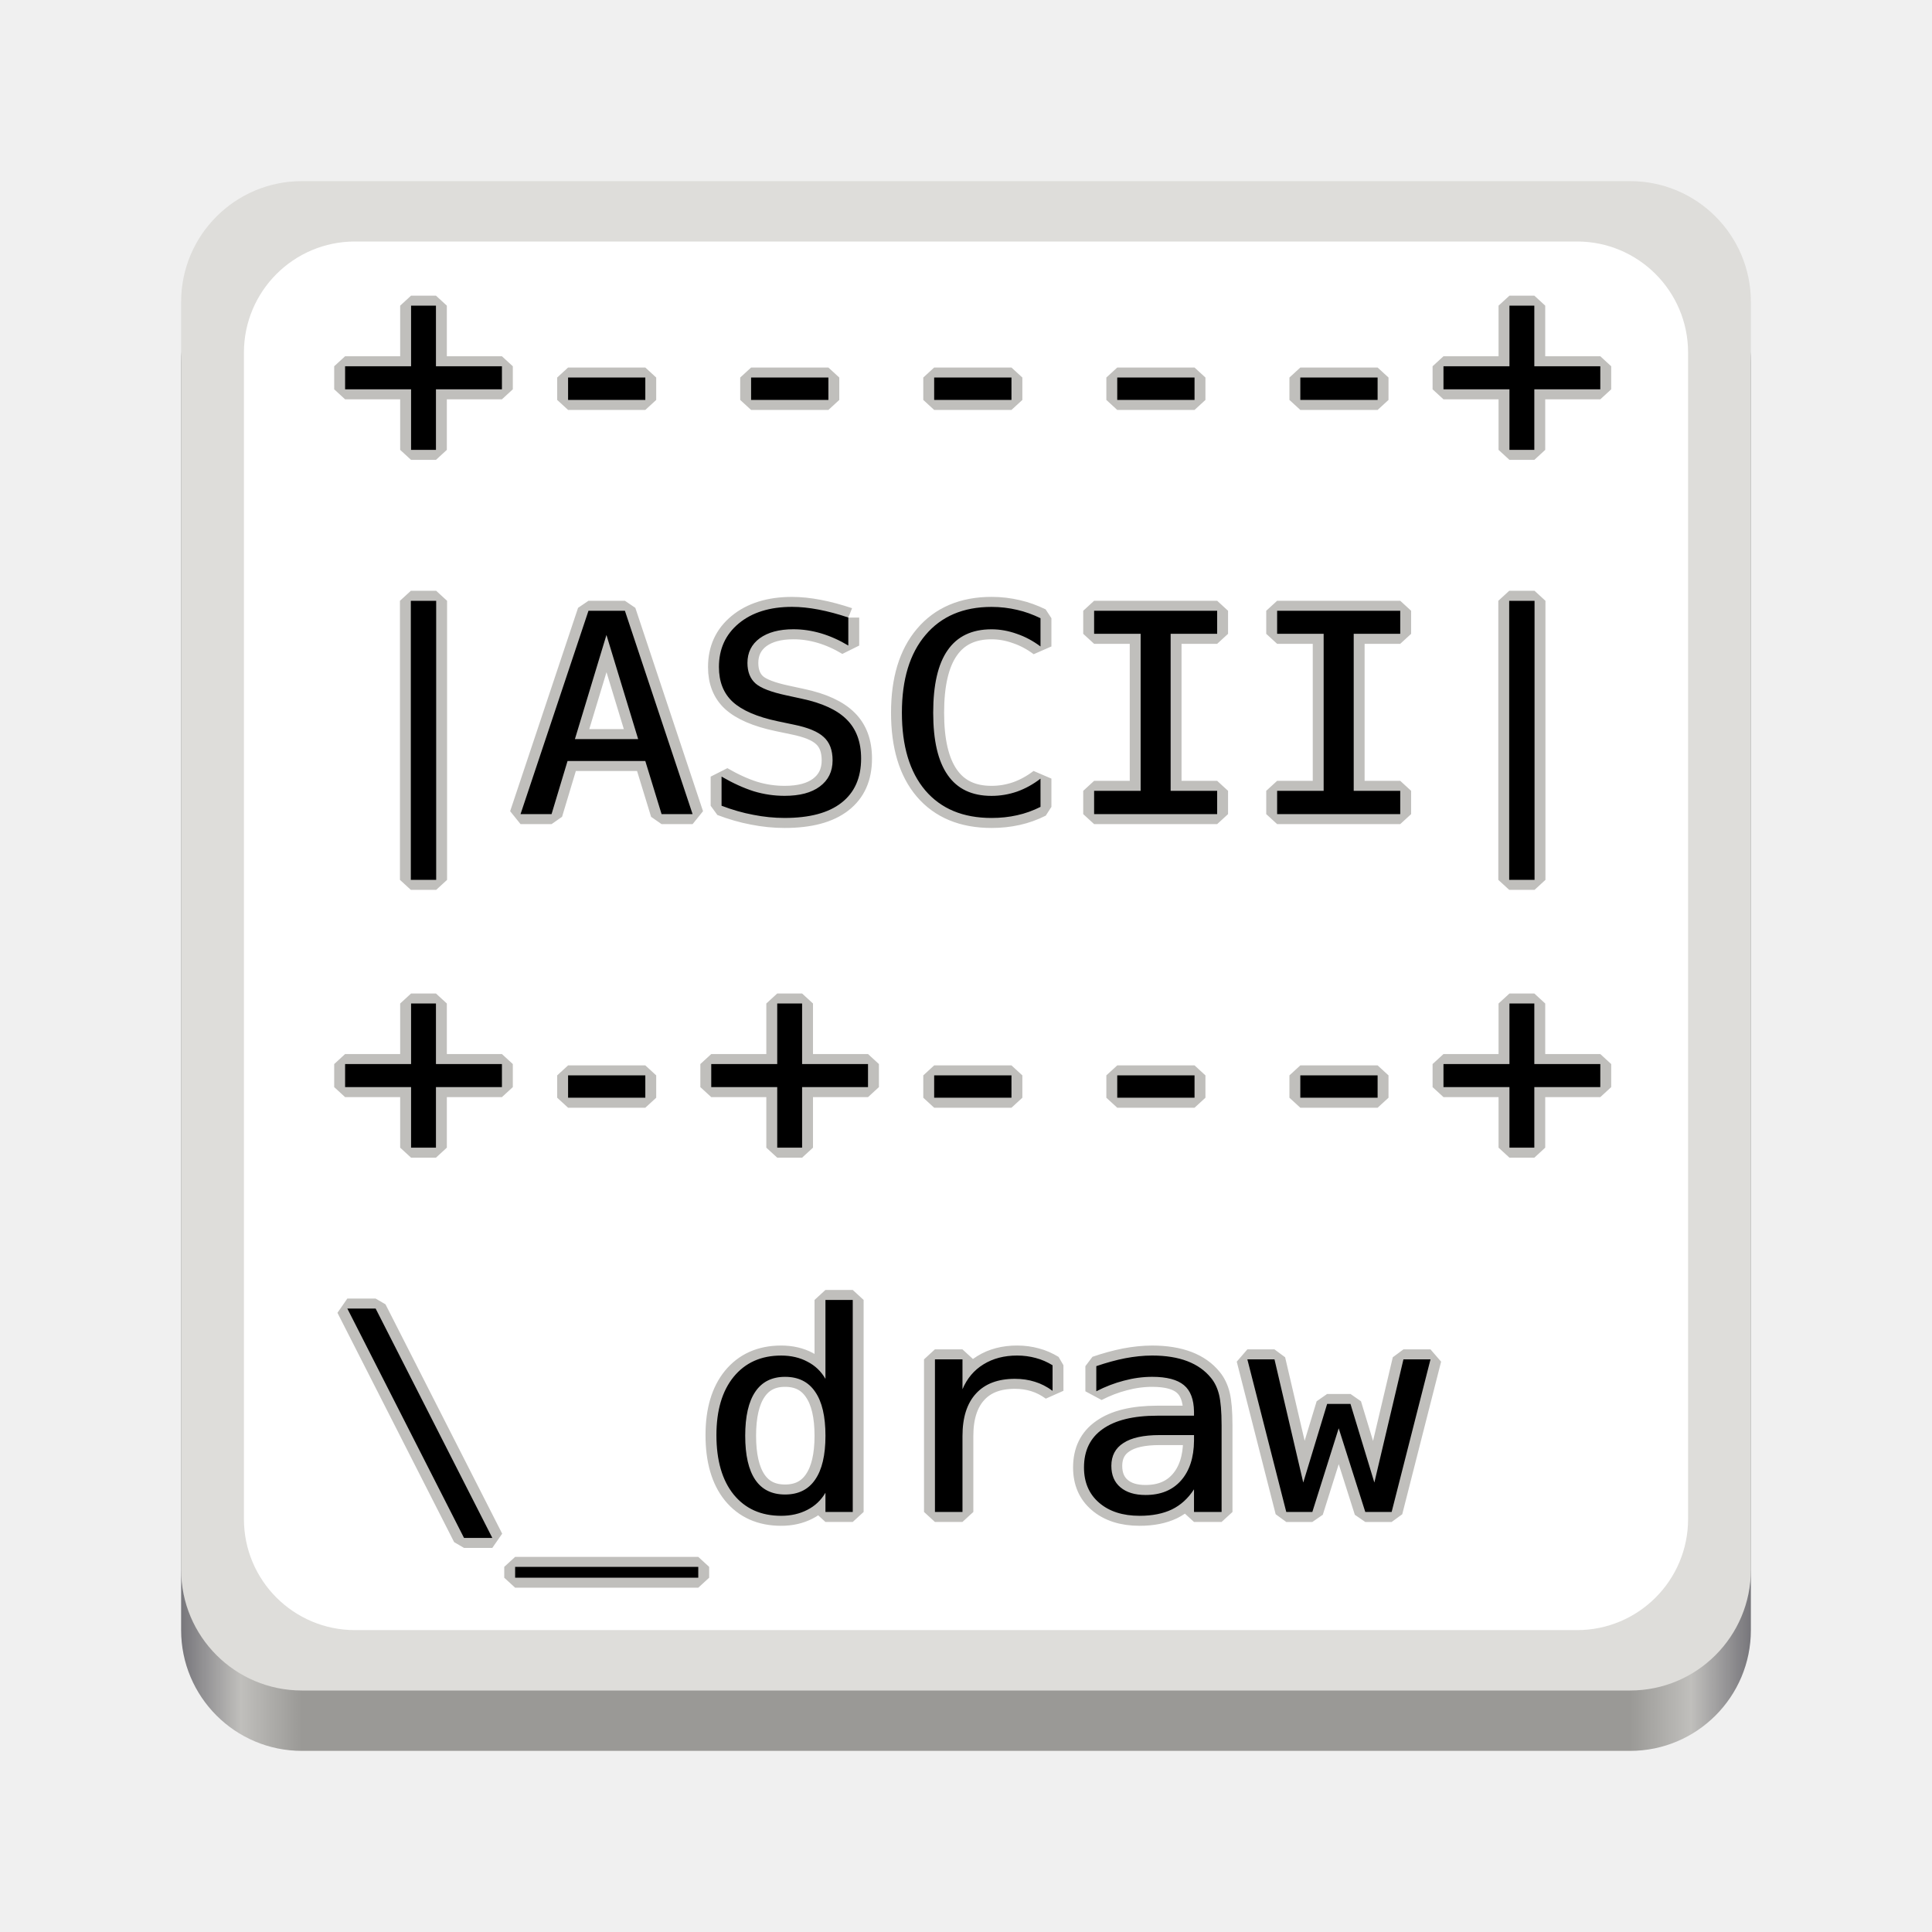
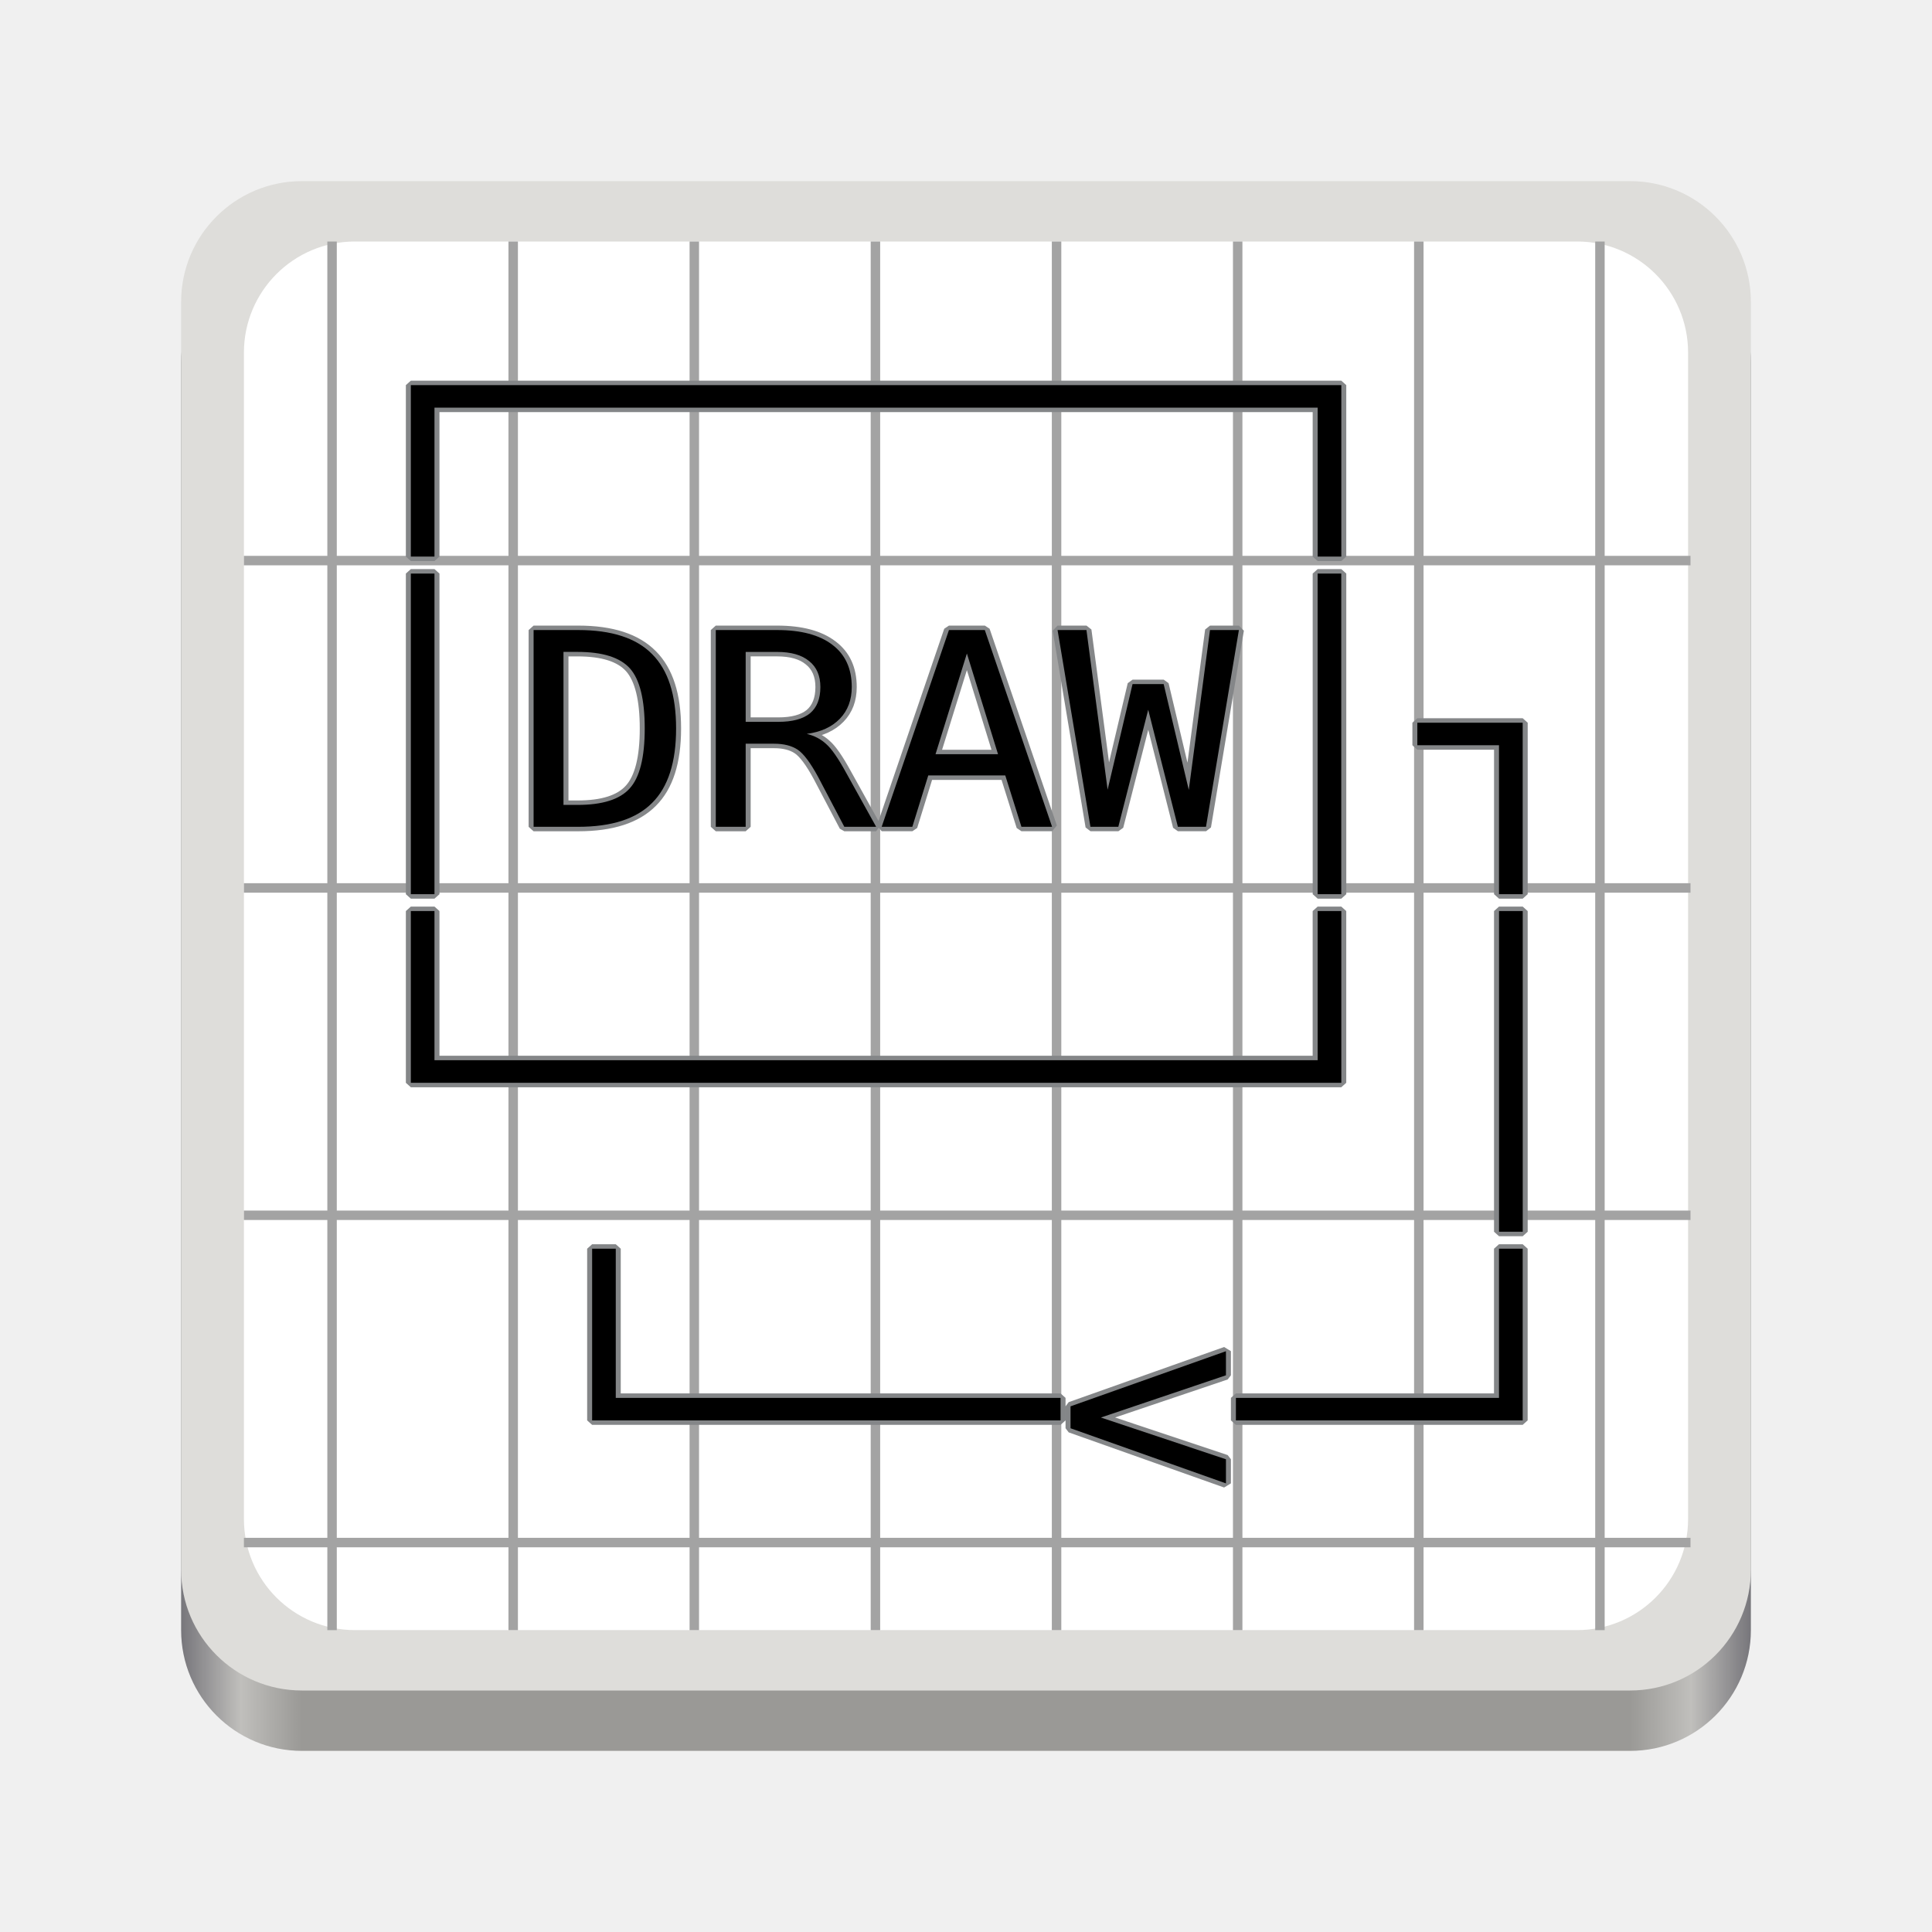
<svg xmlns="http://www.w3.org/2000/svg" height="128px" viewBox="0 0 128 128" width="128px">
  <linearGradient id="a" gradientTransform="matrix(0.232143 0 0 0.328947 -8.566895 263.8278)" gradientUnits="userSpaceOnUse" x1="88.596" x2="536.596" y1="-449.394" y2="-449.394">
    <stop offset="0" stop-color="#77767b" />
    <stop offset="0.038" stop-color="#c0bfbc" />
    <stop offset="0.077" stop-color="#9a9996" />
    <stop offset="0.923" stop-color="#9a9996" />
    <stop offset="0.962" stop-color="#c0bfbc" />
    <stop offset="1" stop-color="#77767b" />
  </linearGradient>
  <path d="m 20 16 h 88 c 4.418 0 8 3.582 8 8 v 84 c 0 4.418 -3.582 8 -8 8 h -88 c -4.418 0 -8 -3.582 -8 -8 v -84 c 0 -4.418 3.582 -8 8 -8 z m 0 0" fill="url(#a)" />
  <path d="m 20 12 h 88 c 4.418 0 8 3.582 8 8 v 84 c 0 4.418 -3.582 8 -8 8 h -88 c -4.418 0 -8 -3.582 -8 -8 v -84 c 0 -4.418 3.582 -8 8 -8 z m 0 0" fill="#deddda" />
  <path d="m 23.52 16 h 80.961 c 4.066 0 7.359 3.297 7.359 7.359 v 77.281 c 0 4.066 -3.293 7.359 -7.359 7.359 h -80.961 c -4.066 0 -7.359 -3.293 -7.359 -7.359 v -77.281 c 0 -4.062 3.293 -7.359 7.359 -7.359 z m 0 0" fill="#ffffff" />
-   <path d="m -324.937 200.639 v 4.191 h 4.188 v 1.594 h -4.188 v 4.187 h -1.58 v -4.187 h -4.188 v -1.594 h 4.188 v -4.191 z m 8.388 4.97 h 4.903 v 1.549 h -4.903 z m 11.618 0 h 4.907 v 1.549 h -4.907 z m 11.622 0 h 4.907 v 1.549 h -4.907 z m 11.622 0 h 4.907 v 1.549 h -4.907 z m 11.622 0 h 4.907 v 1.549 h -4.907 z m 14.856 -4.97 v 4.191 h 4.188 v 1.594 h -4.188 v 4.187 h -1.58 v -4.187 h -4.188 v -1.594 h 4.188 v -4.191 z m -76.322 -6.886" fill="none" stroke="#c0bfbc" stroke-linecap="round" stroke-linejoin="bevel" stroke-width="1.383" transform="matrix(1.04364 0 0 0.958185 368 -171.9991)" />
-   <path d="m 28.883 20.25 v 4.016 h 4.371 v 1.527 h -4.371 v 4.012 h -1.648 v -4.012 h -4.371 v -1.527 h 4.371 v -4.016 z m 8.754 4.762 h 5.117 v 1.484 h -5.117 z m 12.125 0 h 5.121 v 1.484 h -5.121 z m 12.129 0 h 5.121 v 1.484 h -5.121 z m 12.129 0 h 5.121 v 1.484 h -5.121 z m 12.129 0 h 5.121 v 1.484 h -5.121 z m 15.504 -4.762 v 4.016 h 4.371 v 1.527 h -4.371 v 4.012 h -1.648 v -4.012 h -4.371 v -1.527 h 4.371 v -4.016 z m -79.652 -6.598" />
-   <path d="m -324.922 221.047 v 19.295 h -1.609 v -19.295 z m 10.81 2.36 l -2.002 7.204 h 4.016 z m -1.142 -1.671 h 2.313 l 4.297 14.061 h -1.969 l -1.033 -3.673 h -4.937 l -1.014 3.673 h -1.969 z m 16.495 0.469 v 1.936 c -0.573 -0.375 -1.153 -0.656 -1.733 -0.844 c -0.588 -0.188 -1.168 -0.281 -1.752 -0.281 c -0.906 0 -1.621 0.212 -2.141 0.624 c -0.52 0.42 -0.779 0.987 -0.779 1.704 c 0 0.616 0.172 1.088 0.517 1.423 c 0.341 0.322 0.984 0.591 1.92 0.811 l 0.999 0.236 c 1.314 0.302 2.272 0.787 2.875 1.451 c 0.603 0.656 0.906 1.553 0.906 2.687 c 0 1.337 -0.415 2.356 -1.25 3.062 c -0.823 0.701 -2.025 1.048 -3.608 1.048 c -0.655 0 -1.321 -0.073 -1.984 -0.216 c -0.67 -0.135 -1.34 -0.347 -2.017 -0.628 v -2.014 c 0.73 0.461 1.411 0.795 2.047 1.015 c 0.644 0.212 1.299 0.314 1.954 0.314 c 0.958 0 1.703 -0.212 2.235 -0.644 c 0.539 -0.436 0.812 -1.035 0.812 -1.81 c 0 -0.709 -0.187 -1.243 -0.561 -1.61 c -0.367 -0.375 -0.999 -0.66 -1.905 -0.86 l -1.018 -0.232 c -1.31 -0.302 -2.264 -0.75 -2.86 -1.345 c -0.584 -0.591 -0.872 -1.394 -0.872 -2.405 c 0 -1.252 0.419 -2.254 1.265 -3.017 c 0.842 -0.758 1.969 -1.141 3.372 -1.141 c 0.531 0 1.097 0.065 1.688 0.188 c 0.603 0.126 1.235 0.31 1.89 0.55 z m 12.202 13.09 c -0.483 0.265 -0.977 0.457 -1.486 0.579 c -0.513 0.126 -1.056 0.188 -1.624 0.188 c -1.804 0 -3.204 -0.632 -4.203 -1.904 c -0.992 -1.272 -1.486 -3.066 -1.486 -5.377 c 0 -2.299 0.502 -4.093 1.501 -5.373 c 0.999 -1.288 2.395 -1.941 4.188 -1.941 c 0.569 0 1.112 0.073 1.624 0.204 c 0.509 0.126 1.003 0.322 1.486 0.579 v 1.953 c -0.472 -0.383 -0.969 -0.677 -1.501 -0.872 c -0.531 -0.208 -1.07 -0.314 -1.609 -0.314 c -1.243 0 -2.167 0.481 -2.781 1.439 c -0.618 0.958 -0.921 2.401 -0.921 4.325 c 0 1.92 0.303 3.355 0.921 4.313 c 0.614 0.962 1.538 1.439 2.781 1.439 c 0.55 0 1.093 -0.098 1.624 -0.298 c 0.531 -0.208 1.022 -0.506 1.486 -0.893 z m 3.402 -13.559 h 7.811 v 1.594 h -2.953 v 10.856 h 2.953 v 1.61 h -7.811 v -1.61 h 2.953 v -10.856 h -2.953 z m 11.618 0 h 7.815 v 1.594 h -2.953 v 10.856 h 2.953 v 1.61 h -7.815 v -1.61 h 2.953 v -10.856 h -2.953 z m 16.342 -0.689 v 19.295 h -1.609 v -19.295 z m -76.337 -3.168" fill="none" stroke="#c0bfbc" stroke-linecap="round" stroke-linejoin="bevel" stroke-width="1.383" transform="matrix(1.04364 0 0 0.958185 368 -171.9991)" />
-   <path d="m 28.898 39.805 v 18.488 h -1.68 v -18.488 z m 11.281 2.262 l -2.09 6.902 h 4.191 z m -1.191 -1.602 h 2.414 l 4.484 13.473 h -2.055 l -1.078 -3.52 h -5.152 l -1.059 3.52 h -2.055 z m 17.215 0.449 v 1.855 c -0.598 -0.359 -1.203 -0.629 -1.809 -0.809 c -0.613 -0.18 -1.219 -0.27 -1.828 -0.27 c -0.945 0 -1.691 0.203 -2.234 0.598 c -0.543 0.402 -0.812 0.945 -0.812 1.633 c 0 0.59 0.18 1.043 0.539 1.363 c 0.355 0.309 1.027 0.566 2.004 0.777 l 1.043 0.227 c 1.371 0.289 2.371 0.754 3 1.391 c 0.629 0.629 0.945 1.488 0.945 2.574 c 0 1.281 -0.434 2.258 -1.305 2.934 c -0.859 0.672 -2.113 1.004 -3.766 1.004 c -0.684 0 -1.379 -0.07 -2.07 -0.207 c -0.699 -0.129 -1.398 -0.332 -2.105 -0.602 v -1.93 c 0.762 0.441 1.473 0.762 2.137 0.973 c 0.672 0.203 1.355 0.301 2.039 0.301 c 1 0 1.777 -0.203 2.332 -0.617 c 0.562 -0.418 0.848 -0.992 0.848 -1.734 c 0 -0.68 -0.195 -1.191 -0.586 -1.543 c -0.383 -0.359 -1.043 -0.633 -1.988 -0.824 l -1.062 -0.223 c -1.367 -0.289 -2.363 -0.719 -2.984 -1.289 c -0.609 -0.566 -0.91 -1.336 -0.91 -2.305 c 0 -1.199 0.438 -2.16 1.32 -2.891 c 0.879 -0.727 2.055 -1.094 3.52 -1.094 c 0.555 0 1.145 0.062 1.762 0.18 c 0.629 0.121 1.289 0.297 1.973 0.527 z m 12.734 12.543 c -0.504 0.254 -1.02 0.438 -1.551 0.555 c -0.535 0.121 -1.102 0.18 -1.695 0.18 c -1.883 0 -3.344 -0.605 -4.387 -1.824 c -1.035 -1.219 -1.551 -2.938 -1.551 -5.152 c 0 -2.203 0.523 -3.922 1.566 -5.148 c 1.043 -1.234 2.5 -1.859 4.371 -1.859 c 0.594 0 1.16 0.07 1.695 0.195 c 0.531 0.121 1.047 0.309 1.551 0.555 v 1.871 c -0.492 -0.367 -1.012 -0.648 -1.566 -0.836 c -0.555 -0.199 -1.117 -0.301 -1.68 -0.301 c -1.297 0 -2.262 0.461 -2.902 1.379 c -0.645 0.918 -0.961 2.301 -0.961 4.145 c 0 1.84 0.316 3.215 0.961 4.133 c 0.641 0.922 1.605 1.379 2.902 1.379 c 0.574 0 1.141 -0.094 1.695 -0.285 c 0.555 -0.199 1.066 -0.484 1.551 -0.855 z m 3.551 -12.992 h 8.152 v 1.527 h -3.082 v 10.402 h 3.082 v 1.543 h -8.152 v -1.543 h 3.082 v -10.402 h -3.082 z m 12.125 0 h 8.156 v 1.527 h -3.082 v 10.402 h 3.082 v 1.543 h -8.156 v -1.543 h 3.082 v -10.402 h -3.082 z m 17.055 -0.66 v 18.488 h -1.68 v -18.488 z m -79.668 -3.035" />
-   <path d="m -324.937 248.891 v 4.187 h 4.188 v 1.594 h -4.188 v 4.187 h -1.58 v -4.187 h -4.188 v -1.594 h 4.188 v -4.187 z m 8.388 4.97 h 4.903 v 1.545 h -4.903 z m 14.856 -4.97 v 4.187 h 4.185 v 1.594 h -4.185 v 4.187 h -1.58 v -4.187 h -4.188 v -1.594 h 4.188 v -4.187 z m 8.384 4.97 h 4.907 v 1.545 h -4.907 z m 11.622 0 h 4.907 v 1.545 h -4.907 z m 11.622 0 h 4.907 v 1.545 h -4.907 z m 14.856 -4.97 v 4.187 h 4.188 v 1.594 h -4.188 v 4.187 h -1.58 v -4.187 h -4.188 v -1.594 h 4.188 v -4.187 z m -76.322 -6.882" fill="none" stroke="#c0bfbc" stroke-linecap="round" stroke-linejoin="bevel" stroke-width="1.383" transform="matrix(1.04364 0 0 0.958185 368 -171.9991)" />
-   <path d="m 28.883 66.484 v 4.012 h 4.371 v 1.527 h -4.371 v 4.012 h -1.648 v -4.012 h -4.371 v -1.527 h 4.371 v -4.012 z m 8.754 4.762 h 5.117 v 1.48 h -5.117 z m 15.504 -4.762 v 4.012 h 4.367 v 1.527 h -4.367 v 4.012 h -1.648 v -4.012 h -4.371 v -1.527 h 4.371 v -4.012 z m 8.75 4.762 h 5.121 v 1.48 h -5.121 z m 12.129 0 h 5.121 v 1.48 h -5.121 z m 12.129 0 h 5.121 v 1.48 h -5.121 z m 15.504 -4.762 v 4.012 h 4.371 v 1.527 h -4.371 v 4.012 h -1.648 v -4.012 h -4.371 v -1.527 h 4.371 v -4.012 z m -79.652 -6.594" />
-   <path d="m -328.766 269.984 l 7.407 15.858 h -1.797 l -7.407 -15.858 z m 20.481 17.86 v 0.75 h -11.625 v -0.75 z m 8.073 -13.001 v -5.455 h 1.733 v 14.66 h -1.733 v -1.329 c -0.281 0.522 -0.666 0.917 -1.157 1.186 c -0.479 0.269 -1.029 0.408 -1.654 0.408 c -1.276 0 -2.279 -0.489 -3.017 -1.472 c -0.73 -0.987 -1.093 -2.356 -1.093 -4.109 c 0 -1.704 0.363 -3.049 1.093 -4.028 c 0.737 -0.978 1.74 -1.472 3.017 -1.472 c 0.633 0 1.19 0.143 1.669 0.424 c 0.49 0.273 0.868 0.669 1.142 1.186 z m -5.094 3.938 c 0 1.345 0.213 2.36 0.64 3.045 c 0.427 0.681 1.056 1.015 1.89 1.015 c 0.846 0 1.478 -0.342 1.909 -1.027 c 0.438 -0.689 0.655 -1.696 0.655 -3.033 c 0 -1.345 -0.217 -2.36 -0.655 -3.045 c -0.43 -0.689 -1.063 -1.031 -1.909 -1.031 c -0.835 0 -1.463 0.342 -1.89 1.031 c -0.427 0.685 -0.64 1.7 -0.64 3.045 z m 19.512 -3.111 c -0.367 -0.289 -0.741 -0.497 -1.123 -0.624 c -0.389 -0.135 -0.808 -0.204 -1.269 -0.204 c -1.074 0 -1.898 0.338 -2.467 1.015 c -0.576 0.681 -0.861 1.659 -0.861 2.939 v 5.251 h -1.748 v -10.551 h 1.748 v 2.063 c 0.292 -0.75 0.734 -1.317 1.329 -1.716 c 0.603 -0.408 1.318 -0.612 2.141 -0.612 c 0.427 0 0.82 0.061 1.187 0.171 c 0.374 0.106 0.726 0.277 1.063 0.501 z m 7.355 3.062 h -0.561 c -1.022 0 -1.789 0.183 -2.298 0.55 c -0.509 0.355 -0.764 0.881 -0.764 1.578 c 0 0.636 0.191 1.133 0.576 1.484 c 0.386 0.355 0.917 0.53 1.594 0.53 c 0.958 0 1.707 -0.33 2.249 -0.999 c 0.539 -0.665 0.816 -1.582 0.827 -2.752 v -0.391 z m 3.376 -0.701 v 6.017 h -1.752 v -1.565 c -0.374 0.628 -0.842 1.093 -1.404 1.39 c -0.554 0.289 -1.235 0.44 -2.047 0.44 c -1.074 0 -1.935 -0.302 -2.579 -0.909 c -0.636 -0.599 -0.954 -1.411 -0.954 -2.434 c 0 -1.166 0.397 -2.055 1.19 -2.658 c 0.79 -0.612 1.943 -0.921 3.466 -0.921 h 2.328 v -0.281 c -0.011 -0.844 -0.225 -1.455 -0.64 -1.83 c -0.415 -0.379 -1.089 -0.575 -2.014 -0.575 c -0.595 0 -1.198 0.09 -1.797 0.265 c -0.595 0.167 -1.179 0.412 -1.752 0.734 v -1.737 c 0.633 -0.236 1.243 -0.42 1.83 -0.546 c 0.591 -0.122 1.164 -0.188 1.718 -0.188 c 0.876 0 1.617 0.135 2.235 0.391 c 0.625 0.261 1.123 0.648 1.501 1.158 c 0.236 0.31 0.408 0.701 0.513 1.17 c 0.101 0.461 0.157 1.154 0.157 2.079 z m 1.636 -4.533 h 1.722 l 1.827 8.516 l 1.516 -5.434 h 1.482 l 1.516 5.434 l 1.845 -8.516 h 1.718 l -2.467 10.551 h -1.673 l -1.688 -5.785 l -1.673 5.785 h -1.654 z m -58.105 -7.367" fill="none" stroke="#c0bfbc" stroke-linecap="round" stroke-linejoin="bevel" stroke-width="1.383" transform="matrix(1.04364 0 0 0.958185 368 -171.9991)" />
-   <path d="m 24.887 86.695 l 7.73 15.195 h -1.875 l -7.73 -15.195 z m 21.375 17.113 v 0.719 h -12.133 v -0.719 z m 8.426 -12.457 v -5.227 h 1.809 v 14.047 h -1.809 v -1.273 c -0.293 0.5 -0.695 0.879 -1.207 1.137 c -0.5 0.258 -1.074 0.391 -1.727 0.391 c -1.332 0 -2.379 -0.469 -3.148 -1.41 c -0.762 -0.945 -1.141 -2.258 -1.141 -3.938 c 0 -1.633 0.379 -2.922 1.141 -3.859 c 0.77 -0.938 1.816 -1.41 3.148 -1.41 c 0.66 0 1.242 0.137 1.742 0.406 c 0.512 0.262 0.906 0.641 1.191 1.137 z m -5.316 3.773 c 0 1.289 0.223 2.262 0.668 2.918 c 0.445 0.652 1.102 0.973 1.973 0.973 c 0.883 0 1.543 -0.328 1.992 -0.984 c 0.457 -0.66 0.684 -1.625 0.684 -2.906 c 0 -1.289 -0.227 -2.262 -0.684 -2.918 c -0.449 -0.66 -1.109 -0.988 -1.992 -0.988 c -0.871 0 -1.527 0.328 -1.973 0.988 c -0.445 0.656 -0.668 1.629 -0.668 2.918 z m 20.363 -2.98 c -0.383 -0.277 -0.773 -0.477 -1.172 -0.598 c -0.406 -0.129 -0.844 -0.195 -1.324 -0.195 c -1.121 0 -1.98 0.324 -2.574 0.973 c -0.602 0.652 -0.898 1.59 -0.898 2.816 v 5.031 h -1.824 v -10.109 h 1.824 v 1.977 c 0.305 -0.719 0.766 -1.262 1.387 -1.645 c 0.629 -0.391 1.375 -0.586 2.234 -0.586 c 0.445 0 0.855 0.059 1.238 0.164 c 0.391 0.102 0.758 0.266 1.109 0.48 z m 7.676 2.934 h -0.586 c -1.066 0 -1.867 0.176 -2.398 0.527 c -0.531 0.34 -0.797 0.844 -0.797 1.512 c 0 0.609 0.199 1.086 0.602 1.422 c 0.402 0.34 0.957 0.508 1.664 0.508 c 1 0 1.781 -0.316 2.348 -0.957 c 0.562 -0.637 0.852 -1.516 0.863 -2.637 v -0.375 z m 3.523 -0.672 v 5.766 h -1.828 v -1.5 c -0.391 0.602 -0.879 1.047 -1.465 1.332 c -0.578 0.277 -1.289 0.422 -2.137 0.422 c -1.121 0 -2.02 -0.289 -2.691 -0.871 c -0.664 -0.574 -0.996 -1.352 -0.996 -2.332 c 0 -1.117 0.414 -1.969 1.242 -2.547 c 0.824 -0.586 2.027 -0.883 3.617 -0.883 h 2.43 v -0.27 c -0.012 -0.809 -0.234 -1.395 -0.668 -1.754 c -0.434 -0.363 -1.137 -0.551 -2.102 -0.551 c -0.621 0 -1.25 0.086 -1.875 0.254 c -0.621 0.16 -1.23 0.395 -1.828 0.703 v -1.664 c 0.66 -0.227 1.297 -0.402 1.91 -0.523 c 0.617 -0.117 1.215 -0.18 1.793 -0.18 c 0.914 0 1.688 0.129 2.332 0.375 c 0.652 0.25 1.172 0.621 1.566 1.109 c 0.246 0.297 0.426 0.672 0.535 1.121 c 0.105 0.441 0.164 1.105 0.164 1.992 z m 1.707 -4.344 h 1.797 l 1.906 8.16 l 1.582 -5.207 h 1.547 l 1.582 5.207 l 1.926 -8.16 h 1.793 l -2.574 10.109 h -1.746 l -1.762 -5.543 l -1.746 5.543 h -1.727 z m -60.641 -7.059" />
+   <g fill="none" stroke-linejoin="bevel">
+     <path d="m 22 16 v 92" stroke="#a3a3a3" stroke-width="0.627" />
+     <path d="m 34 16 v 92" stroke="#a3a3a3" stroke-width="0.627" />
+     <path d="m 46 16 v 92" stroke="#a3a3a3" stroke-width="0.627" />
+     <path d="m 58 16 v 92" stroke="#a3a3a3" stroke-width="0.627" />
+     <path d="m 70 16 v 92" stroke="#a3a3a3" stroke-width="0.627" />
+     <path d="m 82 16 v 92" stroke="#a3a3a3" stroke-width="0.627" />
+     <path d="m 94 16 v 92" stroke="#a3a3a3" stroke-width="0.627" />
+     <path d="m 106 16 v 92" stroke="#a3a3a3" stroke-width="0.627" />
+     <path d="m 112 37.141 h -95.84" stroke="#a3a3a3" stroke-width="0.627" />
+     <path d="m 112 58.828 h -95.84" stroke="#a3a3a3" stroke-width="0.627" />
+     <path d="m 112 80.516 h -95.84" stroke="#a3a3a3" stroke-width="0.627" />
+     <path d="m 112 102.199 h -95.84" stroke="#a3a3a3" stroke-width="0.627" />
+     <path d="m -322.654 220.609 v -11.998 h 6.624 v 1.576 h -5.141 v 10.422 z m 6.247 -10.422 v -1.576 h 11.75 v 1.576 z m 11.38 0 v -1.576 h 11.75 v 1.576 z m 11.38 0 v -1.576 h 11.75 v 1.576 z m 11.373 0 v -1.576 h 11.75 v 1.576 z m 16.503 10.422 v -10.422 h -5.126 v -1.576 h 6.609 v 11.998 z m -61.824 -22.258" stroke="#848688" stroke-linecap="round" stroke-width="0.624" transform="matrix(1.05618 0 0 0.946808 368 -171.9991)" />
+   </g>
+   <path d="m 27.219 36.875 v -11.359 h 6.996 v 1.492 h -5.43 v 9.867 z m 6.598 -9.867 v -1.492 h 12.41 v 1.492 z m 12.02 0 v -1.492 h 12.41 v 1.492 z m 12.02 0 v -1.492 h 12.41 v 1.492 z m 12.012 0 v -1.492 h 12.41 v 1.492 z m 17.43 9.867 v -9.867 h -5.414 v -1.492 h 6.98 v 11.359 z m -65.297 -21.074" />
+   <path d="m -322.654 244.233 v -22.436 h 1.483 v 22.436 z m 10.452 -6.246 c 1.568 0 2.663 -0.384 3.281 -1.159 c 0.625 -0.767 0.939 -2.162 0.939 -4.188 c 0 -2.03 -0.311 -3.428 -0.925 -4.2 c -0.618 -0.772 -1.712 -1.159 -3.295 -1.159 h -0.877 v 10.706 z m 0.048 -12.237 c 2.101 0 3.647 0.561 4.638 1.687 c 1.002 1.118 1.502 2.851 1.502 5.203 c 0 2.356 -0.499 4.093 -1.502 5.203 c -0.991 1.118 -2.537 1.675 -4.638 1.675 h -2.8 v -13.767 z m 14.332 7.265 c 0.477 0.128 0.88 0.359 1.217 0.705 c 0.344 0.334 0.766 1.011 1.265 2.03 l 1.875 3.767 h -1.997 l -1.642 -3.486 c -0.481 -0.986 -0.906 -1.626 -1.28 -1.906 c -0.377 -0.281 -0.873 -0.421 -1.487 -0.421 h -1.779 v 5.813 h -1.875 v -13.767 h 3.843 c 1.509 0 2.663 0.342 3.469 1.031 c 0.81 0.681 1.217 1.663 1.217 2.954 c 0 0.908 -0.248 1.646 -0.747 2.22 c -0.496 0.573 -1.184 0.928 -2.079 1.06 z m -3.828 -5.735 v 4.893 h 2.045 c 0.884 0 1.546 -0.198 1.986 -0.594 c 0.436 -0.408 0.655 -1.019 0.655 -1.844 c 0 -0.788 -0.233 -1.394 -0.703 -1.811 c -0.462 -0.429 -1.132 -0.644 -2.016 -0.644 z m 13.877 0.111 l -1.968 7.047 h 3.92 z m -1.124 -1.642 h 2.249 l 4.22 13.767 h -1.923 l -1.013 -3.593 h -4.83 l -0.999 3.593 h -1.923 z m 6.813 0 h 1.812 l 1.328 11.172 l 1.564 -7.389 h 1.953 l 1.576 7.406 l 1.331 -11.189 h 1.812 l -2.064 13.767 h -1.764 l -1.86 -8.19 l -1.875 8.19 h -1.749 z m 16.314 18.483 v -22.436 h 1.483 v 22.436 z m 11.376 0 v -10.422 h -5.122 v -1.576 h 6.609 v 11.998 z m -73.2 -22.258" fill="none" stroke="#848688" stroke-linecap="round" stroke-linejoin="bevel" stroke-width="0.624" transform="matrix(1.05618 0 0 0.946808 368 -171.9991)" />
+   <path d="m 27.219 59.242 v -21.242 h 1.566 v 21.242 z m 11.039 -5.914 c 1.656 0 2.812 -0.363 3.465 -1.098 c 0.66 -0.727 0.992 -2.047 0.992 -3.965 c 0 -1.922 -0.328 -3.246 -0.977 -3.977 c -0.652 -0.73 -1.809 -1.098 -3.48 -1.098 h -0.926 v 10.137 z m 0.051 -11.586 c 2.219 0 3.852 0.531 4.898 1.598 c 1.059 1.059 1.586 2.699 1.586 4.926 c 0 2.23 -0.527 3.875 -1.586 4.926 c -1.047 1.059 -2.68 1.586 -4.898 1.586 h -2.957 v -13.035 z m 15.137 6.879 c 0.504 0.121 0.93 0.34 1.285 0.668 c 0.363 0.316 0.809 0.957 1.336 1.922 l 1.98 3.566 h -2.109 l -1.734 -3.301 c -0.508 -0.934 -0.957 -1.539 -1.352 -1.805 c -0.398 -0.266 -0.922 -0.398 -1.57 -0.398 h -1.879 v 5.504 h -1.98 v -13.035 h 4.059 c 1.594 0 2.812 0.324 3.664 0.977 c 0.855 0.645 1.285 1.574 1.285 2.797 c 0 0.859 -0.262 1.559 -0.789 2.102 c -0.523 0.543 -1.25 0.879 -2.195 1.004 z m -4.043 -5.43 v 4.633 h 2.16 c 0.934 0 1.633 -0.188 2.098 -0.562 c 0.461 -0.387 0.691 -0.965 0.691 -1.746 c 0 -0.746 -0.246 -1.32 -0.742 -1.715 c -0.488 -0.406 -1.195 -0.609 -2.129 -0.609 z m 14.656 0.105 l -2.078 6.672 h 4.141 z m -1.188 -1.555 h 2.375 l 4.457 13.035 h -2.031 l -1.07 -3.402 h -5.102 l -1.055 3.402 h -2.031 z m 7.195 0 h 1.914 l 1.402 10.578 l 1.652 -6.996 h 2.062 l 1.664 7.012 l 1.406 -10.594 h 1.914 l -2.18 13.035 h -1.863 l -1.965 -7.754 l -1.98 7.754 h -1.848 z m 17.23 17.5 v -21.242 h 1.566 v 21.242 z m 12.016 0 v -9.867 h -5.41 v -1.492 h 6.98 v 11.359 z m -77.312 -21.074" />
+   <path d="m -322.654 257.431 v -12.018 h 1.483 v 10.438 h 5.141 v 1.58 z m 6.247 0 v -1.58 h 11.75 v 1.58 z m 11.38 0 v -1.58 h 11.75 v 1.58 z m 11.38 0 v -1.58 h 11.75 v 1.58 z m 11.373 0 v -1.58 h 11.75 v 1.58 z m 11.376 0 v -1.58 h 5.126 v -10.438 h 1.483 v 12.018 z m 16.503 10.422 v -22.44 h 1.487 v 22.44 z m -73.2 -22.258" fill="none" stroke="#848688" stroke-linecap="round" stroke-linejoin="bevel" stroke-width="0.624" transform="matrix(1.05618 0 0 0.946808 368 -171.9991)" />
+   <path d="m 27.219 71.738 v -11.379 h 1.566 v 9.883 h 5.43 v 1.496 z m 6.598 0 v -1.496 h 12.41 v 1.496 z m 12.02 0 v -1.496 h 12.41 v 1.496 z m 12.02 0 v -1.496 h 12.41 v 1.496 z m 12.012 0 v -1.496 h 12.41 v 1.496 z m 12.016 0 v -1.496 h 5.414 v -9.883 h 1.566 v 11.379 z m 17.43 9.867 v -21.246 h 1.57 v 21.246 z m -77.312 -21.074" />
+   <path d="m -311.282 281.054 v -12.014 h 1.483 v 10.438 h 5.141 v 1.576 z m 6.254 0 v -1.576 h 11.75 v 1.576 z m 11.38 0 v -1.576 h 11.75 v 1.576 z m 22.124 -3.156 l -7.844 2.954 l 7.844 2.921 v 1.687 l -9.749 -3.858 v -1.535 l 9.749 -3.858 z m 0.625 3.156 v -1.576 h 11.75 v 1.576 z m 11.38 0 v -1.576 h 5.122 v -10.438 h 1.487 v 12.014 z m -68.078 -11.837" fill="none" stroke="#848688" stroke-linecap="round" stroke-linejoin="bevel" stroke-width="0.624" transform="matrix(1.05618 0 0 0.946808 368 -171.9991)" />
+   <path d="m 39.23 94.105 v -11.375 h 1.566 v 9.883 h 5.43 v 1.492 z m 6.605 0 v -1.492 h 12.41 v 1.492 z m 12.02 0 v -1.492 h 12.41 v 1.492 z m 23.367 -2.988 l -8.285 2.797 l 8.285 2.766 v 1.598 l -10.297 -3.652 v -1.453 l 10.297 -3.652 z m 0.66 2.988 v -1.492 h 12.41 v 1.492 z m 12.02 0 v -1.492 h 5.41 v -9.883 h 1.57 v 11.375 z m -71.902 -11.207" />
</svg>
